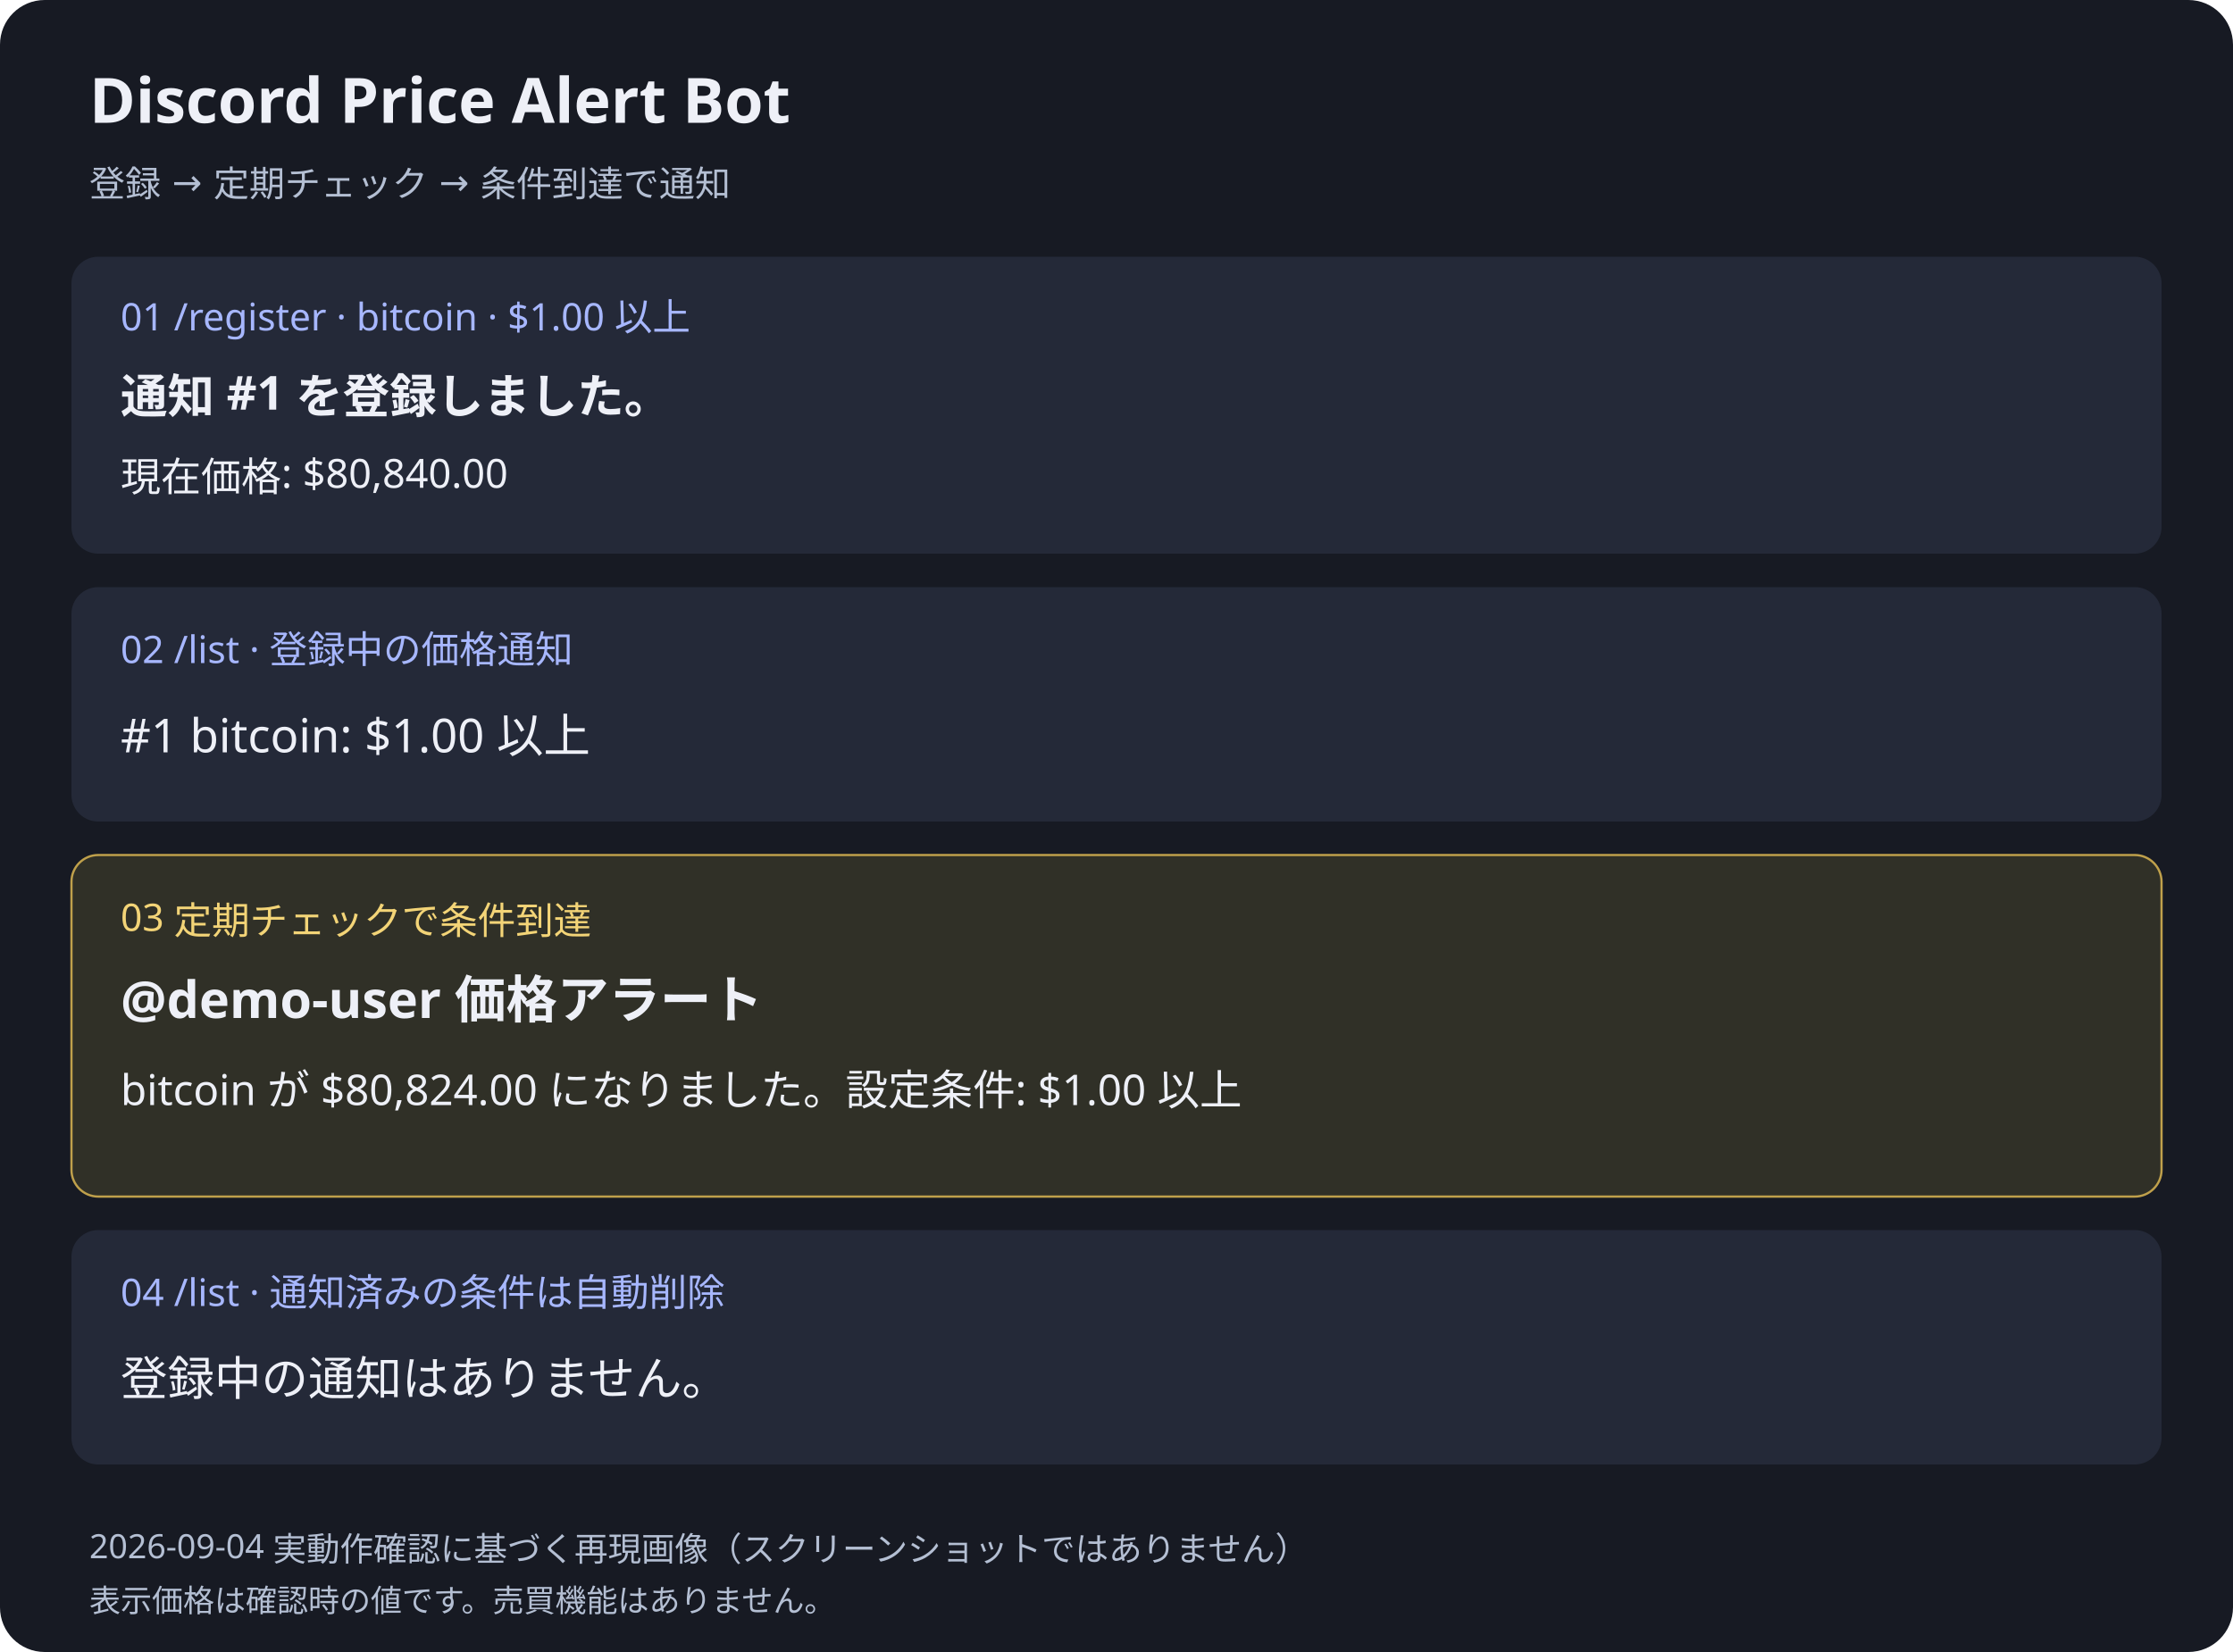
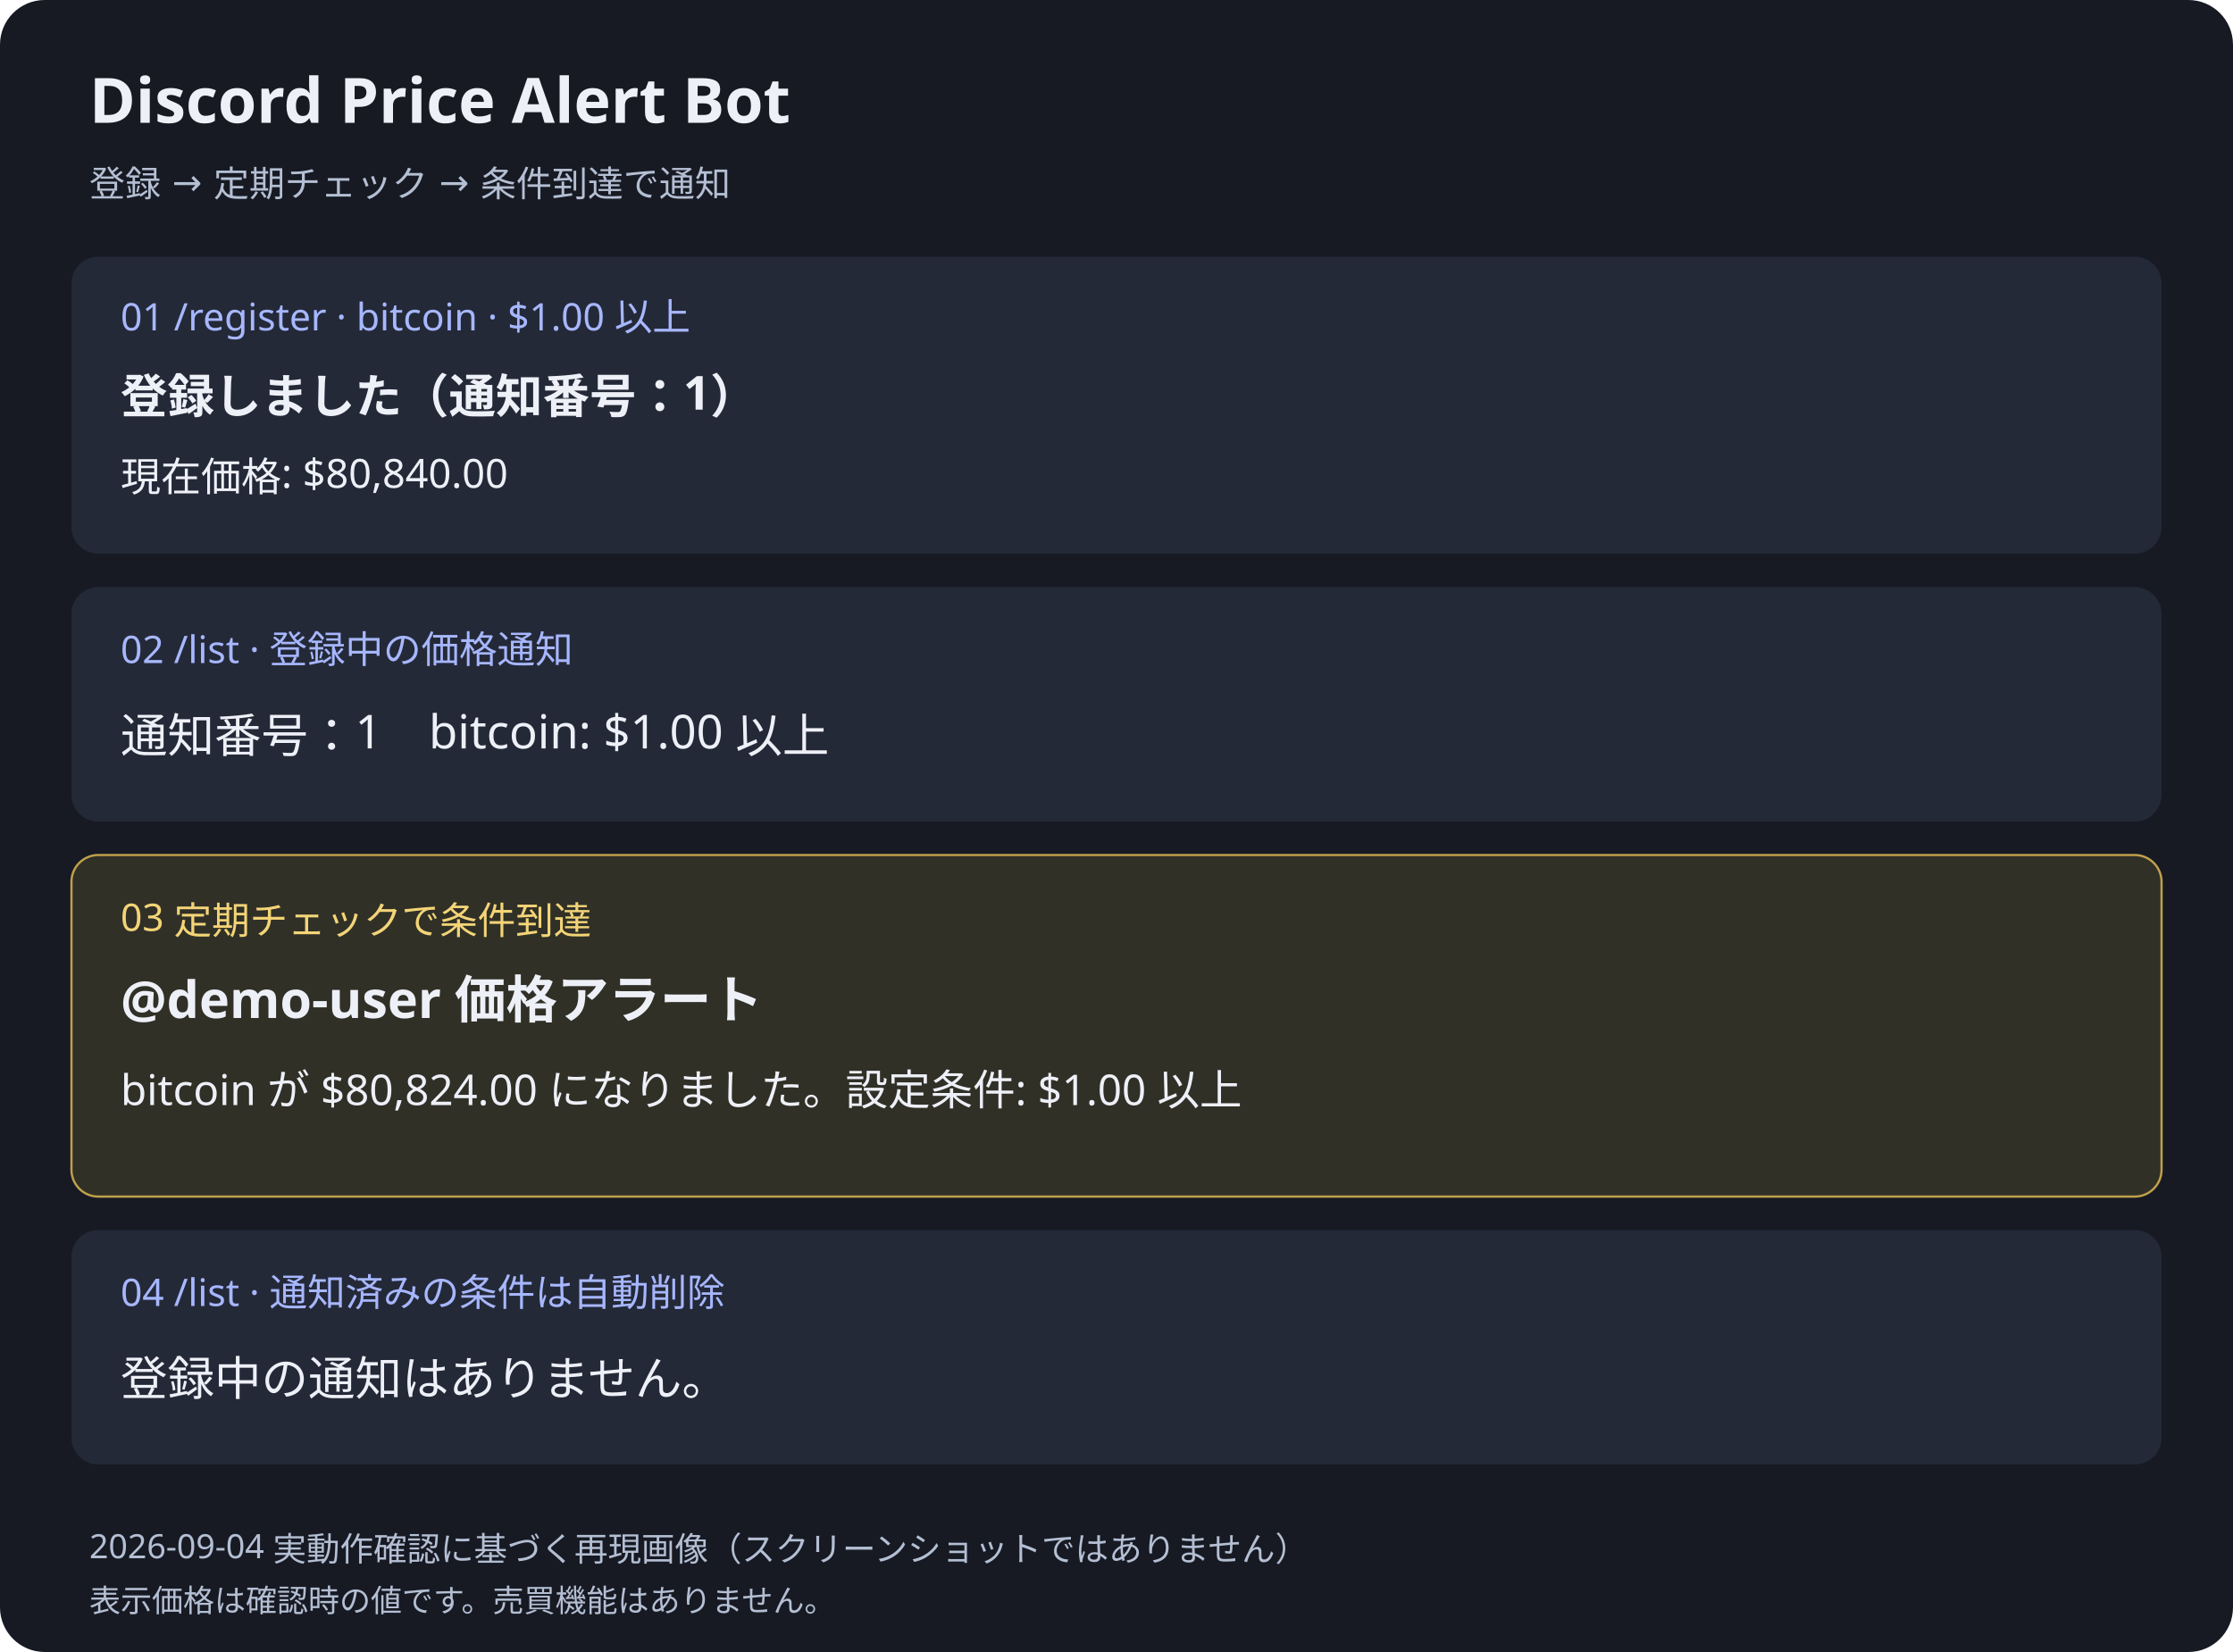
<svg xmlns="http://www.w3.org/2000/svg" width="1000" height="740" viewBox="0 0 1000 740" role="img" aria-labelledby="title desc">
  <rect width="1000" height="740" rx="20" fill="#171a23" />
-   <g font-family="Segoe UI, Meiryo, sans-serif" fill="#eef0f7">
+   <g font-family="Meiryo" fill="#eef0f7">
    <text x="40" y="55" font-size="28" font-weight="700">Discord Price Alert Bot</text>
    <text x="40" y="88" font-size="16" fill="#b4bfd3">登録 → 定期チェック → 条件到達で通知</text>
    <rect x="32" y="115" width="936" height="133" rx="12" fill="#242938" />
    <text x="54" y="148" font-size="17" fill="#a7b7ff">01 /register · bitcoin · $1.00 以上</text>
-     <text x="54" y="185" font-size="21" font-weight="700">通知 #1 を登録しました。</text>
+     <text x="54" y="185" font-size="21" font-weight="700">登録しました（通知番号：1）</text>
    <text x="54" y="220" font-size="18">現在価格: $80,840.00</text>
    <rect x="32" y="263" width="936" height="105" rx="12" fill="#242938" />
    <text x="54" y="297" font-size="17" fill="#a7b7ff">02 /list · 登録中の価格通知</text>
-     <text x="54" y="337" font-size="21">#1 bitcoin: $1.00 以上</text>
+     <text x="54" y="337" font-size="21">通知番号：1　bitcoin: $1.00 以上</text>
    <rect x="32" y="383" width="936" height="153" rx="12" fill="#303027" stroke="#bfa04b" />
    <text x="54" y="417" font-size="17" fill="#f3d477">03 定期チェックで条件到達</text>
    <text x="54" y="456" font-size="23" font-weight="700">@demo-user 価格アラート</text>
    <text x="54" y="495" font-size="19">bitcoin が $80,824.00 になりました。設定条件: $1.00 以上</text>
    <rect x="32" y="551" width="936" height="105" rx="12" fill="#242938" />
    <text x="54" y="585" font-size="17" fill="#a7b7ff">04 /list · 通知済みの条件は自動削除</text>
    <text x="54" y="625" font-size="21">登録中の通知はありません。</text>
    <text x="40" y="698" font-size="15" fill="#b4bfd3">2026-09-04 実動作確認に基づく再現画像（スクリーンショットではありません）</text>
    <text x="40" y="722" font-size="14" fill="#b4bfd3">表示価格は確認時の値です。売買機能はありません。</text>
  </g>
</svg>
